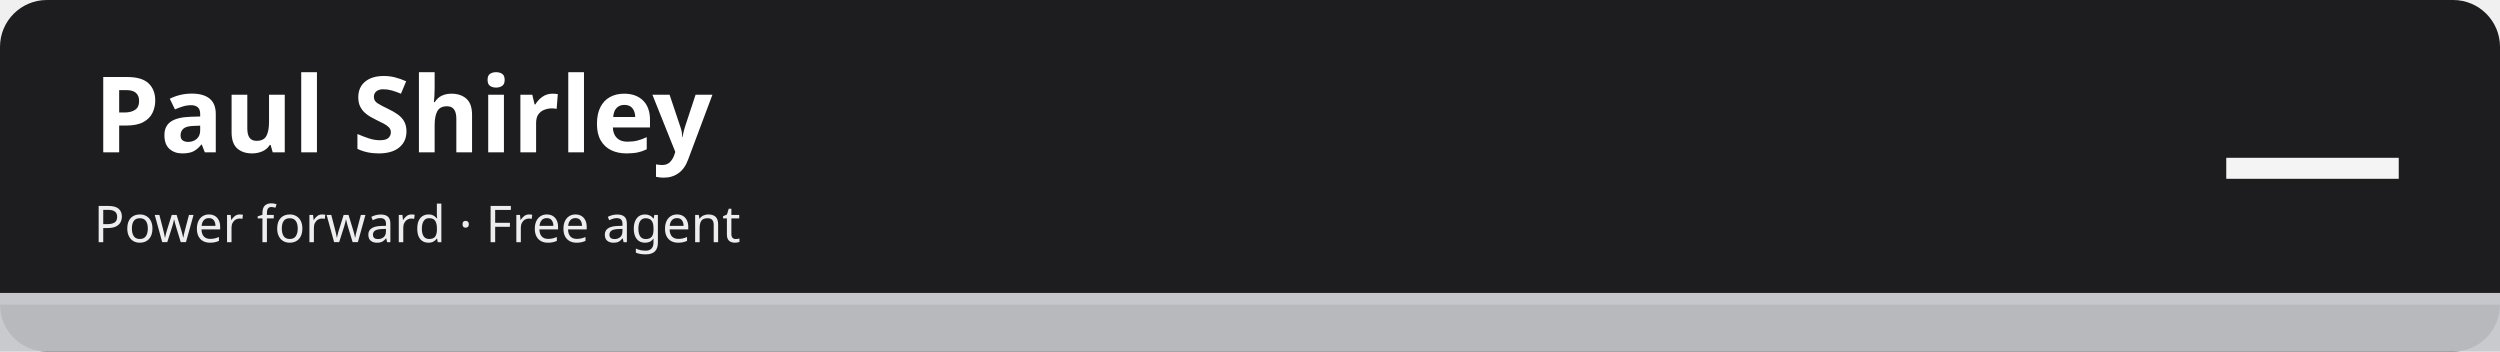
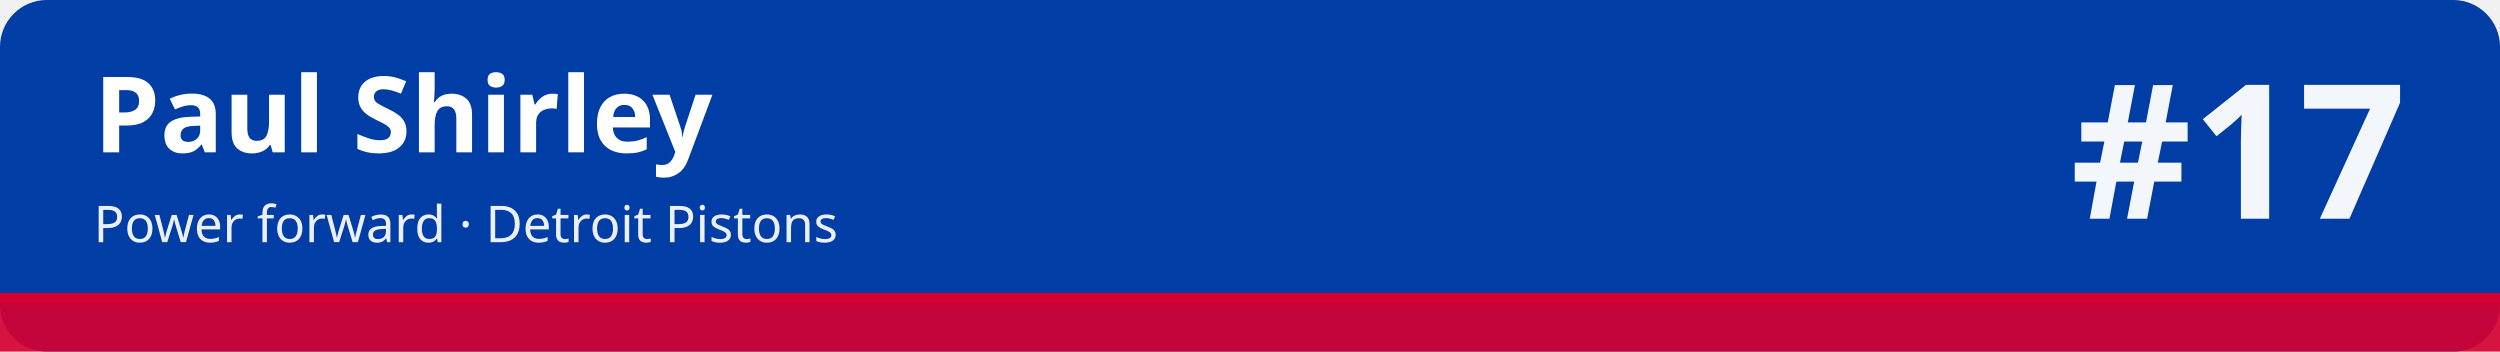
<svg xmlns="http://www.w3.org/2000/svg" width="1280" height="180" viewBox="0 0 1280 180" role="img" aria-labelledby="t d">
-   <rect width="1280" height="180" rx="24" fill="#1d1d1f" />
-   <rect x="0" y="150" width="1280" height="30" fill="#c5c7cb" fill-opacity=".92" />
-   <rect x="0" y="150" width="1280" height="6" fill="#c5c7cb" />
+   <rect width="1280" height="180" rx="24" fill="#003da5" />
+   <rect x="0" y="150" width="1280" height="30" fill="#d50032" fill-opacity=".92" />
+   <rect x="0" y="150" width="1280" height="6" fill="#d50032" />
  <text x="48" y="78" font-family="sans-serif" font-size="54" font-weight="700" fill="#ffffff">Paul Shirley</text>
-   <text x="48" y="124" font-family="sans-serif" font-size="26" fill="#ffffff" fill-opacity=".92">Power forward · Free agent</text>
-   <text x="1232" y="112" font-family="sans-serif" font-size="96" font-weight="800" fill="#ffffff" fill-opacity=".95" text-anchor="end">—</text>
+   <text x="48" y="124" font-family="sans-serif" font-size="26" fill="#ffffff" fill-opacity=".92">Power forward · Detroit Pistons</text>
+   <text x="1232" y="112" font-family="sans-serif" font-size="96" font-weight="800" fill="#ffffff" fill-opacity=".95" text-anchor="end">#17</text>
</svg>
